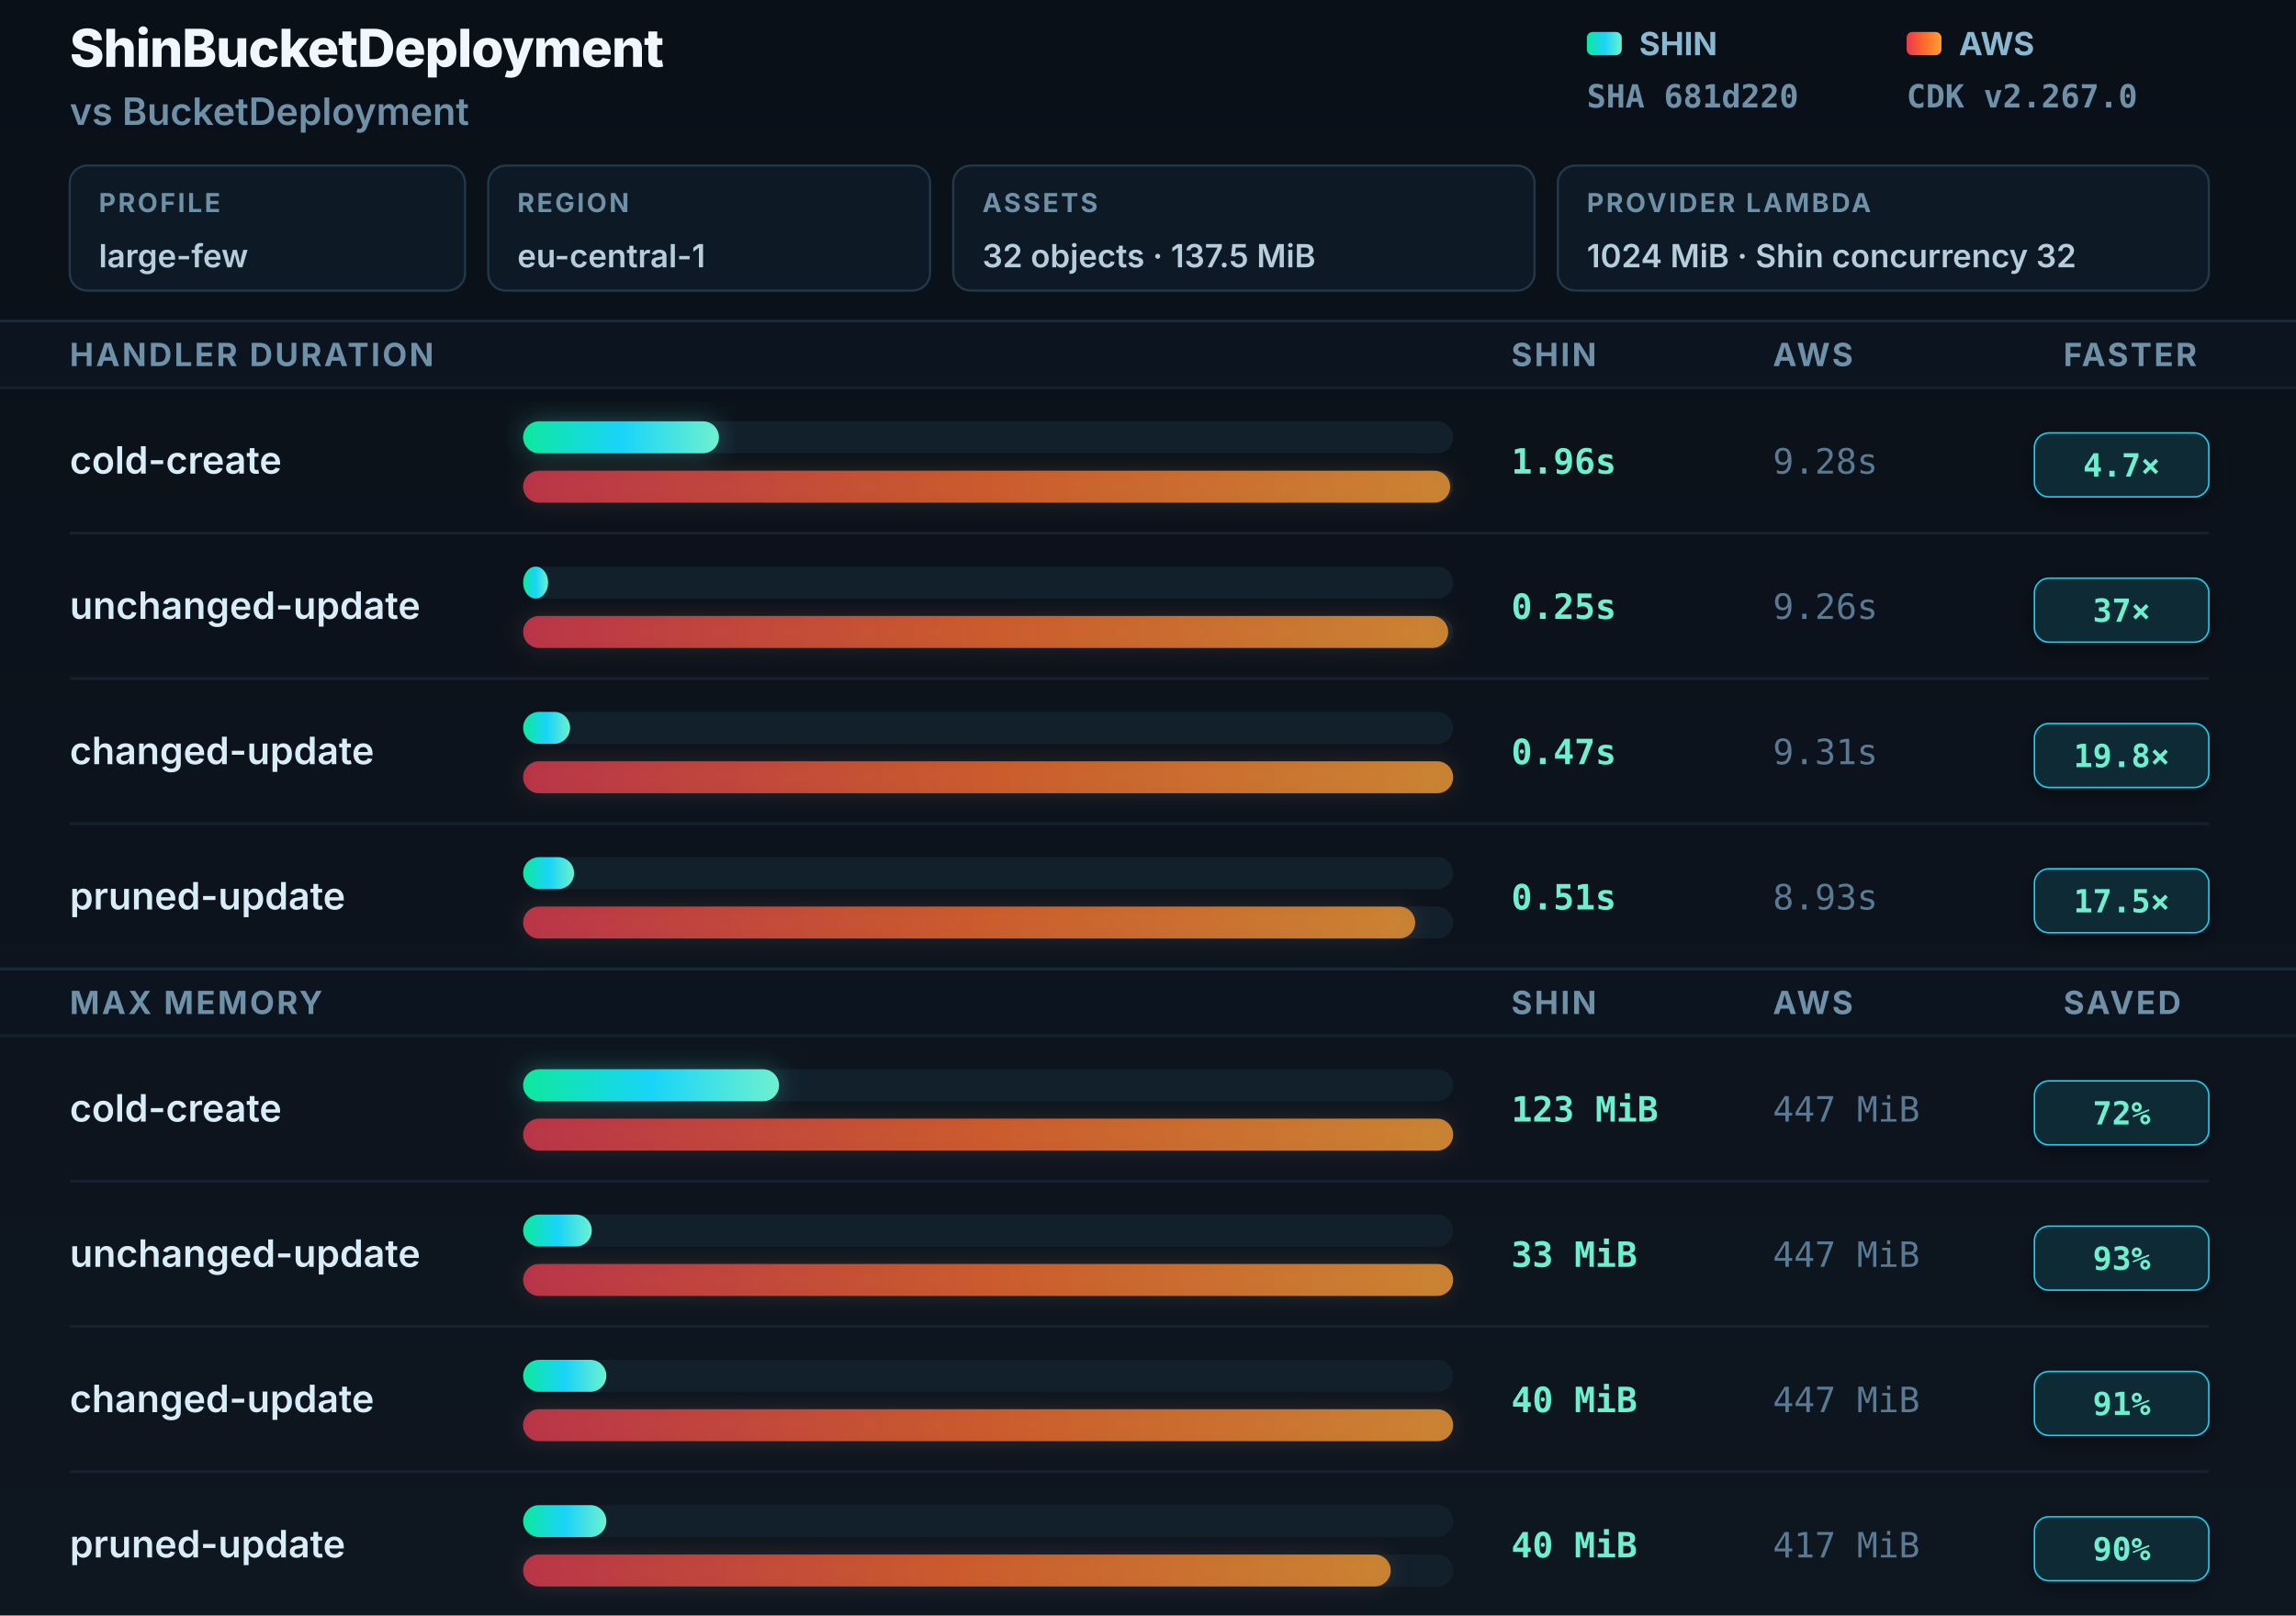
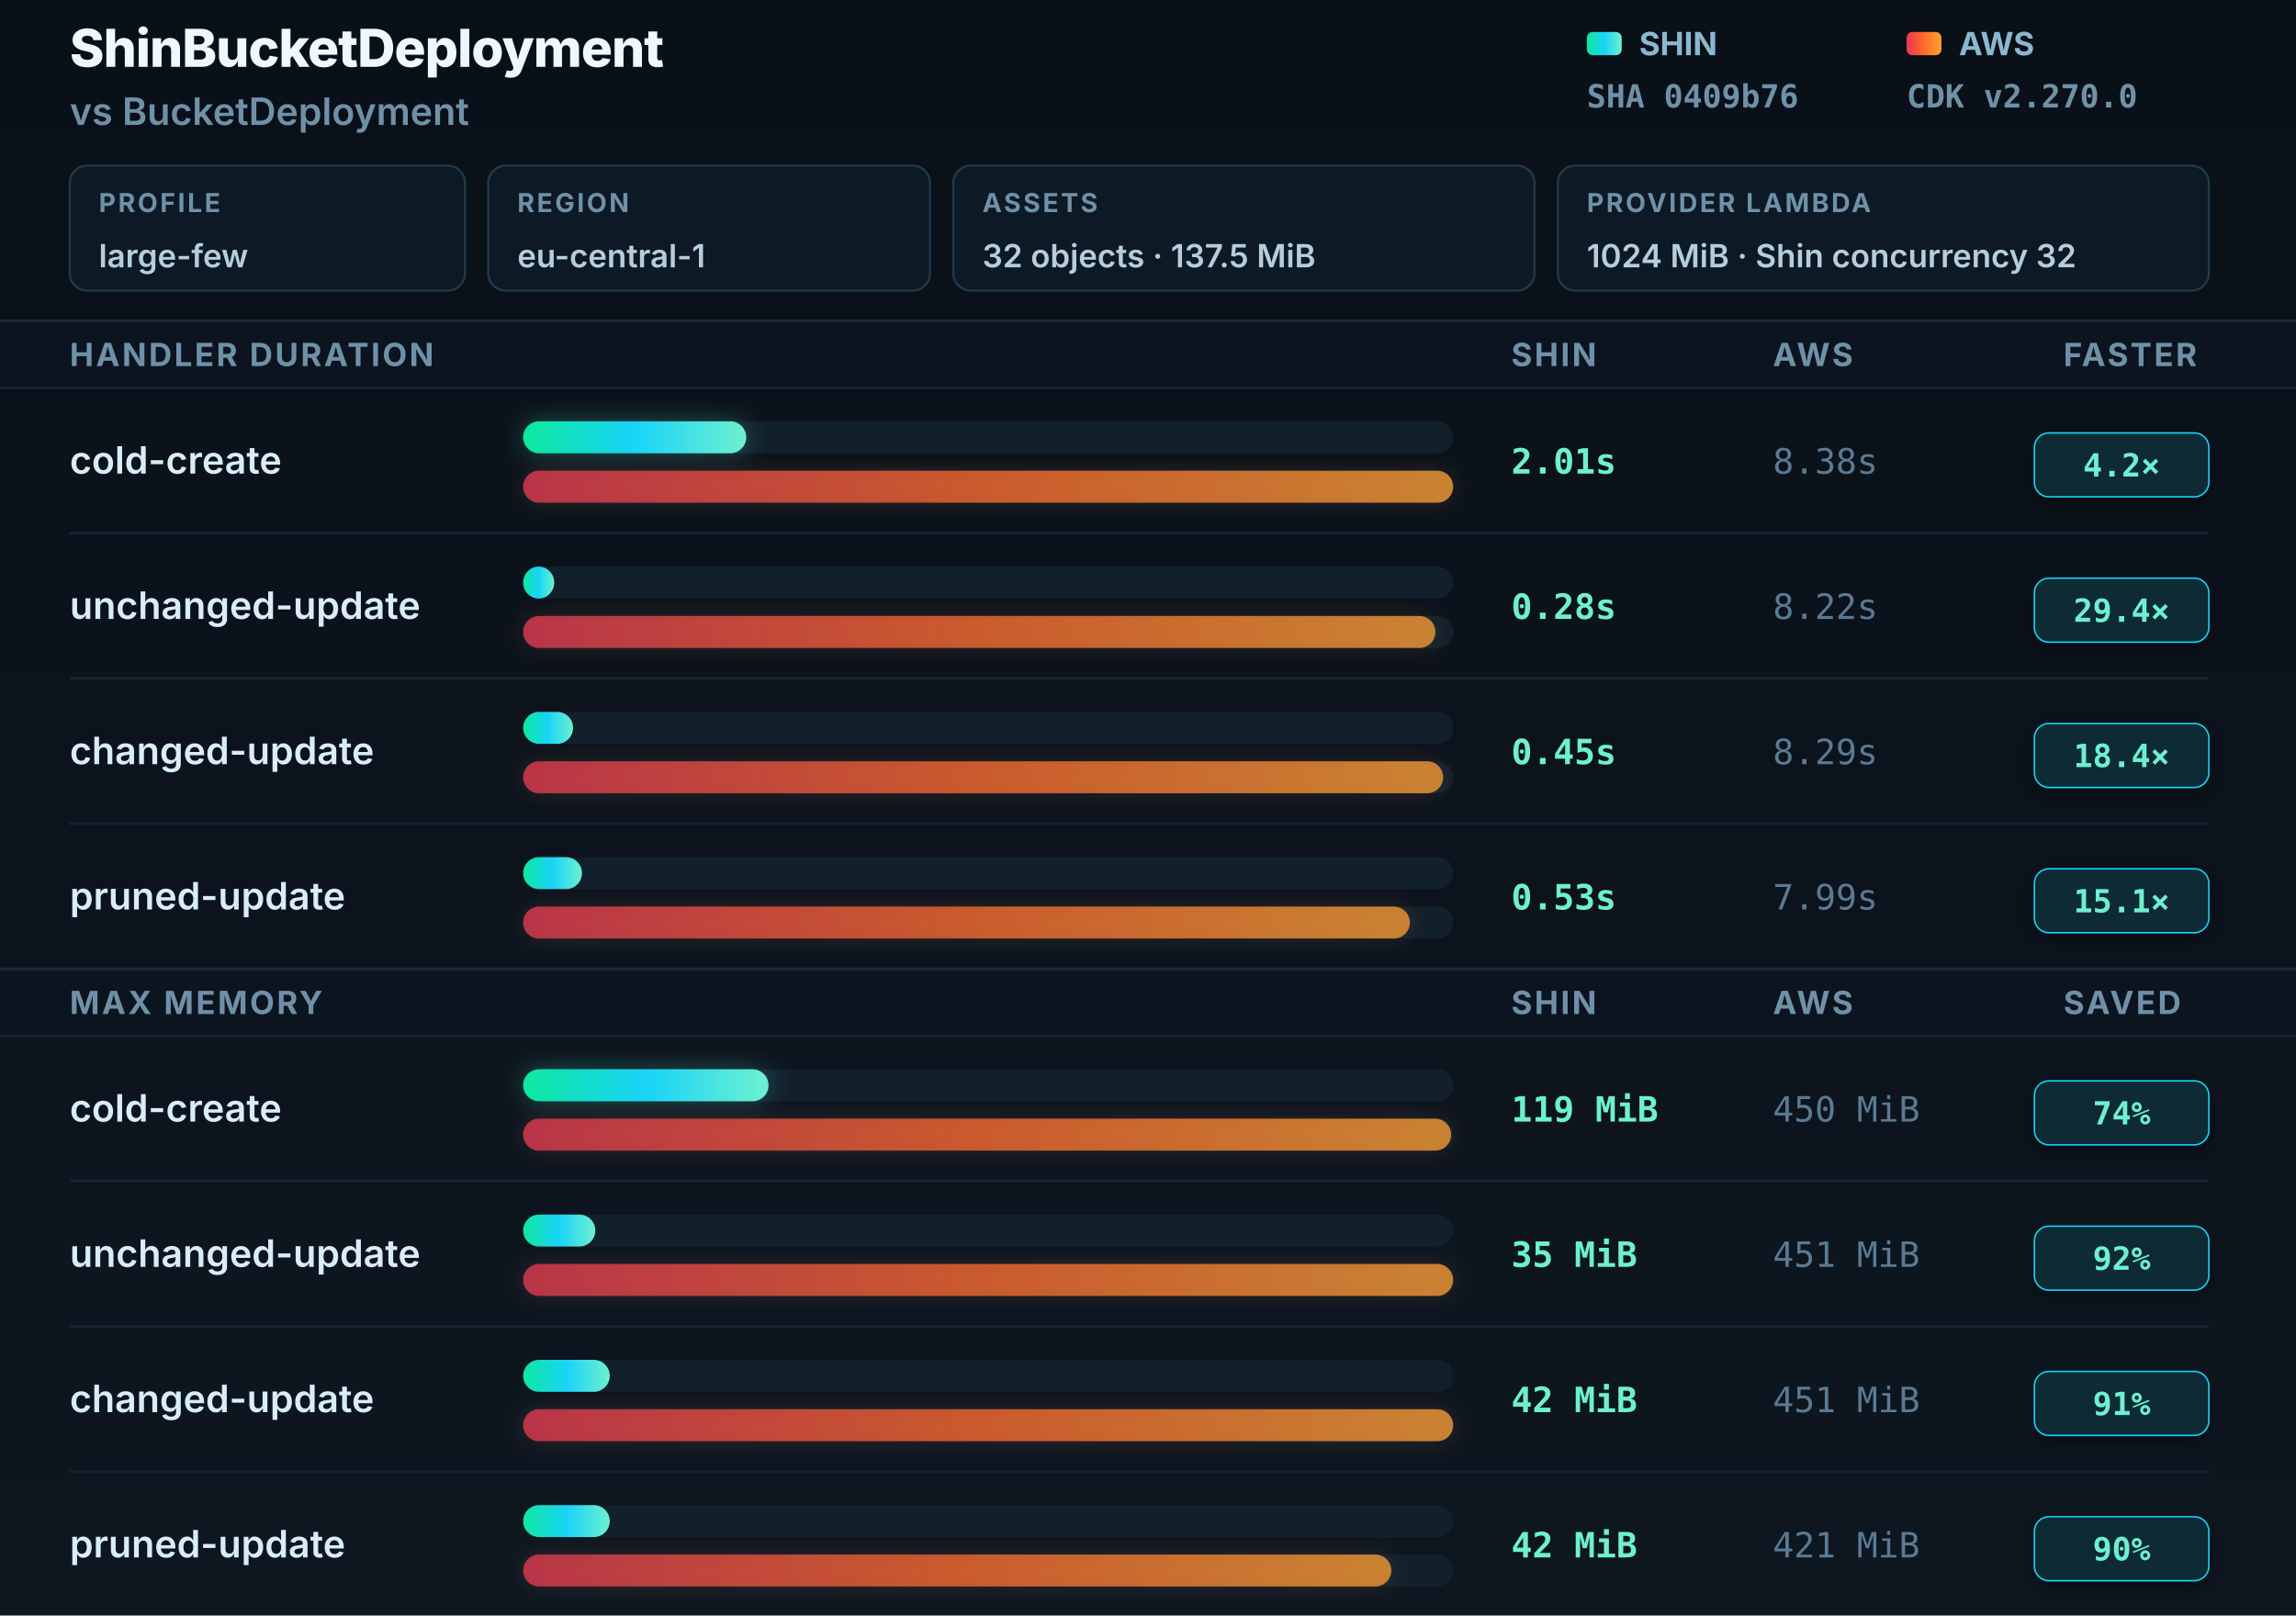
<svg xmlns="http://www.w3.org/2000/svg" width="790" height="556" viewBox="0 0 790 556" role="img" aria-labelledby="title desc">
  <defs>
    <linearGradient id="shin" x1="0" y1="0" x2="1" y2="0">
      <stop offset="0" stop-color="#0ee89e" />
      <stop offset="0.5" stop-color="#18d4f8" />
      <stop offset="1" stop-color="#6ef0d0" />
    </linearGradient>
    <linearGradient id="aws" x1="0" y1="0" x2="1" y2="0">
      <stop offset="0" stop-color="#e8384f" />
      <stop offset="0.5" stop-color="#ff6a2b" />
      <stop offset="1" stop-color="#ffa033" />
    </linearGradient>
    <linearGradient id="bgGrad" x1="0" y1="0" x2="0" y2="1">
      <stop offset="0" stop-color="#0a1018" />
      <stop offset="1" stop-color="#0e1620" />
    </linearGradient>
    <filter id="gS" x="-8%" y="-60%" width="116%" height="220%">
      <feGaussianBlur in="SourceGraphic" stdDeviation="4" />
      <feColorMatrix type="matrix" values="0 0 0 0 0.06 0 0 0 0 0.85 0 0 0 0 0.7 0 0 0 0.6 0" />
    </filter>
    <filter id="gA" x="-8%" y="-60%" width="116%" height="220%">
      <feGaussianBlur in="SourceGraphic" stdDeviation="3.5" />
      <feColorMatrix type="matrix" values="0 0 0 0 0.95 0 0 0 0 0.35 0 0 0 0 0.15 0 0 0 0.4 0" />
    </filter>
    <filter id="badgeShadow" x="-20%" y="-30%" width="140%" height="160%">
      <feDropShadow dx="0" dy="2" stdDeviation="3" flood-color="#000" flood-opacity="0.4" />
    </filter>
  </defs>
  <rect width="790" height="556" fill="url(#bgGrad)" />
  <text x="24" y="23" font-family="Inter, -apple-system, sans-serif" font-size="18" font-weight="800" fill="#f0f8ff" letter-spacing="-0.3">ShinBucketDeployment</text>
  <text x="24" y="43" font-family="Inter, -apple-system, sans-serif" font-size="13" font-weight="600" fill="#6f91a8">vs BucketDeployment</text>
  <rect x="24" y="57" width="136" height="43" rx="6" fill="#0d1924" stroke="#21394a" stroke-width="0.75" />
  <text x="34" y="73" font-family="Inter, -apple-system, sans-serif" font-size="9" font-weight="700" fill="#6f91a8" letter-spacing="0.8">PROFILE</text>
  <text x="34" y="92" font-family="Inter, -apple-system, sans-serif" font-size="11" font-weight="600" fill="#b6cedc">large-few</text>
  <rect x="168" y="57" width="152" height="43" rx="6" fill="#0d1924" stroke="#21394a" stroke-width="0.75" />
  <text x="178" y="73" font-family="Inter, -apple-system, sans-serif" font-size="9" font-weight="700" fill="#6f91a8" letter-spacing="0.8">REGION</text>
  <text x="178" y="92" font-family="Inter, -apple-system, sans-serif" font-size="11" font-weight="600" fill="#b6cedc">eu-central-1</text>
  <rect x="328" y="57" width="200" height="43" rx="6" fill="#0d1924" stroke="#21394a" stroke-width="0.75" />
  <text x="338" y="73" font-family="Inter, -apple-system, sans-serif" font-size="9" font-weight="700" fill="#6f91a8" letter-spacing="0.8">ASSETS</text>
  <text x="338" y="92" font-family="Inter, -apple-system, sans-serif" font-size="11" font-weight="600" fill="#b6cedc">32 objects · 137.5 MiB</text>
  <rect x="536" y="57" width="224" height="43" rx="6" fill="#0d1924" stroke="#21394a" stroke-width="0.75" />
  <text x="546" y="73" font-family="Inter, -apple-system, sans-serif" font-size="9" font-weight="700" fill="#6f91a8" letter-spacing="0.8">PROVIDER LAMBDA</text>
  <text x="546" y="92" font-family="Inter, -apple-system, sans-serif" font-size="11" font-weight="600" fill="#b6cedc">1024 MiB · Shin concurrency 32</text>
  <rect x="546" y="11" width="12" height="8" rx="2" fill="url(#shin)" />
  <text x="564" y="19" font-family="Inter, -apple-system, sans-serif" font-size="11" font-weight="700" fill="#8ab8d0">SHIN</text>
-   <text x="546" y="37" font-family="JetBrains Mono, monospace" font-size="11" font-weight="600" fill="#6f91a8">SHA 681d220</text>
+   <text x="546" y="37" font-family="JetBrains Mono, monospace" font-size="11" font-weight="600" fill="#6f91a8">SHA 0409b76</text>
  <rect x="656" y="11" width="12" height="8" rx="2" fill="url(#aws)" />
  <text x="674" y="19" font-family="Inter, -apple-system, sans-serif" font-size="11" font-weight="700" fill="#8ab8d0">AWS</text>
-   <text x="656" y="37" font-family="JetBrains Mono, monospace" font-size="11" font-weight="600" fill="#6f91a8">CDK v2.267.0</text>
+   <text x="656" y="37" font-family="JetBrains Mono, monospace" font-size="11" font-weight="600" fill="#6f91a8">CDK v2.270.0</text>
  <rect x="0" y="110" width="790" height="1" fill="#1a2a38" />
  <rect y="111" width="790" height="22" fill="#0c1420" />
  <text x="24" y="126" font-family="Inter, -apple-system, sans-serif" font-size="11" font-weight="700" fill="#6f91a8" letter-spacing="0.8">HANDLER DURATION</text>
  <text x="520" y="126" font-family="Inter, -apple-system, sans-serif" font-size="11" font-weight="700" fill="#6f91a8" letter-spacing="0.8">SHIN</text>
  <text x="610" y="126" font-family="Inter, -apple-system, sans-serif" font-size="11" font-weight="700" fill="#6f91a8" letter-spacing="0.8">AWS</text>
  <text x="710" y="126" font-family="Inter, -apple-system, sans-serif" font-size="11" font-weight="700" fill="#6f91a8" letter-spacing="0.8">FASTER</text>
  <rect x="0" y="133" width="790" height="1" fill="#142230" />
  <text x="24" y="163" font-family="Inter, -apple-system, sans-serif" font-size="13" font-weight="600" fill="#d8edf8">cold-create</text>
  <rect x="180" y="145" width="320" height="11" rx="5.5" fill="#12202c" />
-   <rect x="180" y="145" width="67.368" height="11" rx="5.5" fill="url(#shin)" filter="url(#gS)" opacity="0.5" />
-   <rect x="180" y="145" width="67.368" height="11" rx="5.5" fill="url(#shin)" />
+   <rect x="180" y="145" width="76.754" height="11" rx="5.5" fill="url(#shin)" filter="url(#gS)" opacity="0.5" />
+   <rect x="180" y="145" width="76.754" height="11" rx="5.5" fill="url(#shin)" />
  <rect x="180" y="162" width="320" height="11" rx="5.5" fill="#12202c" />
-   <rect x="180" y="162" width="318.969" height="11" rx="5.5" fill="url(#aws)" filter="url(#gA)" opacity="0.35" />
-   <rect x="180" y="162" width="318.969" height="11" rx="5.5" fill="url(#aws)" opacity="0.75" />
-   <text x="520" y="163" font-family="JetBrains Mono, monospace" font-size="12" font-weight="700" fill="#6ef0d0">1.96s</text>
-   <text x="610" y="163" font-family="JetBrains Mono, monospace" font-size="12" font-weight="400" fill="#5a7a94">9.28s</text>
+   <rect x="180" y="162" width="320" height="11" rx="5.5" fill="url(#aws)" filter="url(#gA)" opacity="0.35" />
+   <rect x="180" y="162" width="320" height="11" rx="5.5" fill="url(#aws)" opacity="0.75" />
+   <text x="520" y="163" font-family="JetBrains Mono, monospace" font-size="12" font-weight="700" fill="#6ef0d0">2.01s</text>
+   <text x="610" y="163" font-family="JetBrains Mono, monospace" font-size="12" font-weight="400" fill="#5a7a94">8.38s</text>
  <rect x="700" y="149" width="60" height="22" rx="5" fill="#082b35" stroke="#18d4f8" stroke-width="0.5" filter="url(#badgeShadow)" />
-   <text x="730" y="164" text-anchor="middle" font-family="JetBrains Mono, monospace" font-size="11" font-weight="800" fill="#6ef0d0">4.7×</text>
+   <text x="730" y="164" text-anchor="middle" font-family="JetBrains Mono, monospace" font-size="11" font-weight="800" fill="#6ef0d0">4.2×</text>
  <rect x="24" y="183" width="736" height="1" fill="#142230" />
  <text x="24" y="213" font-family="Inter, -apple-system, sans-serif" font-size="13" font-weight="600" fill="#d8edf8">unchanged-update</text>
  <rect x="180" y="195" width="320" height="11" rx="5.5" fill="#12202c" />
-   <rect x="180" y="195" width="8.593" height="11" rx="5.5" fill="url(#shin)" />
+   <rect x="180" y="195" width="10.692" height="11" rx="5.5" fill="url(#shin)" />
  <rect x="180" y="212" width="320" height="11" rx="5.5" fill="#12202c" />
-   <rect x="180" y="212" width="318.281" height="11" rx="5.5" fill="url(#aws)" filter="url(#gA)" opacity="0.35" />
-   <rect x="180" y="212" width="318.281" height="11" rx="5.5" fill="url(#aws)" opacity="0.75" />
-   <text x="520" y="213" font-family="JetBrains Mono, monospace" font-size="12" font-weight="700" fill="#6ef0d0">0.25s</text>
-   <text x="610" y="213" font-family="JetBrains Mono, monospace" font-size="12" font-weight="400" fill="#5a7a94">9.26s</text>
+   <rect x="180" y="212" width="313.89" height="11" rx="5.5" fill="url(#aws)" filter="url(#gA)" opacity="0.35" />
+   <rect x="180" y="212" width="313.89" height="11" rx="5.5" fill="url(#aws)" opacity="0.75" />
+   <text x="520" y="213" font-family="JetBrains Mono, monospace" font-size="12" font-weight="700" fill="#6ef0d0">0.28s</text>
+   <text x="610" y="213" font-family="JetBrains Mono, monospace" font-size="12" font-weight="400" fill="#5a7a94">8.22s</text>
  <rect x="700" y="199" width="60" height="22" rx="5" fill="#082b35" stroke="#18d4f8" stroke-width="0.5" filter="url(#badgeShadow)" />
-   <text x="730" y="214" text-anchor="middle" font-family="JetBrains Mono, monospace" font-size="11" font-weight="800" fill="#6ef0d0">37×</text>
+   <text x="730" y="214" text-anchor="middle" font-family="JetBrains Mono, monospace" font-size="11" font-weight="800" fill="#6ef0d0">29.4×</text>
  <rect x="24" y="233" width="736" height="1" fill="#142230" />
  <text x="24" y="263" font-family="Inter, -apple-system, sans-serif" font-size="13" font-weight="600" fill="#d8edf8">changed-update</text>
  <rect x="180" y="245" width="320" height="11" rx="5.5" fill="#12202c" />
-   <rect x="180" y="245" width="16.155" height="11" rx="5.5" fill="url(#shin)" />
+   <rect x="180" y="245" width="17.184" height="11" rx="5.5" fill="url(#shin)" />
  <rect x="180" y="262" width="320" height="11" rx="5.5" fill="#12202c" />
-   <rect x="180" y="262" width="320" height="11" rx="5.5" fill="url(#aws)" filter="url(#gA)" opacity="0.35" />
-   <rect x="180" y="262" width="320" height="11" rx="5.5" fill="url(#aws)" opacity="0.75" />
-   <text x="520" y="263" font-family="JetBrains Mono, monospace" font-size="12" font-weight="700" fill="#6ef0d0">0.47s</text>
-   <text x="610" y="263" font-family="JetBrains Mono, monospace" font-size="12" font-weight="400" fill="#5a7a94">9.31s</text>
+   <rect x="180" y="262" width="316.563" height="11" rx="5.5" fill="url(#aws)" filter="url(#gA)" opacity="0.35" />
+   <rect x="180" y="262" width="316.563" height="11" rx="5.5" fill="url(#aws)" opacity="0.75" />
+   <text x="520" y="263" font-family="JetBrains Mono, monospace" font-size="12" font-weight="700" fill="#6ef0d0">0.45s</text>
+   <text x="610" y="263" font-family="JetBrains Mono, monospace" font-size="12" font-weight="400" fill="#5a7a94">8.29s</text>
  <rect x="700" y="249" width="60" height="22" rx="5" fill="#082b35" stroke="#18d4f8" stroke-width="0.5" filter="url(#badgeShadow)" />
-   <text x="730" y="264" text-anchor="middle" font-family="JetBrains Mono, monospace" font-size="11" font-weight="800" fill="#6ef0d0">19.8×</text>
+   <text x="730" y="264" text-anchor="middle" font-family="JetBrains Mono, monospace" font-size="11" font-weight="800" fill="#6ef0d0">18.4×</text>
  <rect x="24" y="283" width="736" height="1" fill="#142230" />
  <text x="24" y="313" font-family="Inter, -apple-system, sans-serif" font-size="13" font-weight="600" fill="#d8edf8">pruned-update</text>
  <rect x="180" y="295" width="320" height="11" rx="5.5" fill="#12202c" />
-   <rect x="180" y="295" width="17.53" height="11" rx="5.5" fill="url(#shin)" />
+   <rect x="180" y="295" width="20.239" height="11" rx="5.5" fill="url(#shin)" />
  <rect x="180" y="312" width="320" height="11" rx="5.5" fill="#12202c" />
-   <rect x="180" y="312" width="306.939" height="11" rx="5.5" fill="url(#aws)" filter="url(#gA)" opacity="0.35" />
-   <rect x="180" y="312" width="306.939" height="11" rx="5.5" fill="url(#aws)" opacity="0.75" />
-   <text x="520" y="313" font-family="JetBrains Mono, monospace" font-size="12" font-weight="700" fill="#6ef0d0">0.51s</text>
-   <text x="610" y="313" font-family="JetBrains Mono, monospace" font-size="12" font-weight="400" fill="#5a7a94">8.93s</text>
+   <rect x="180" y="312" width="305.107" height="11" rx="5.5" fill="url(#aws)" filter="url(#gA)" opacity="0.35" />
+   <rect x="180" y="312" width="305.107" height="11" rx="5.5" fill="url(#aws)" opacity="0.75" />
+   <text x="520" y="313" font-family="JetBrains Mono, monospace" font-size="12" font-weight="700" fill="#6ef0d0">0.53s</text>
+   <text x="610" y="313" font-family="JetBrains Mono, monospace" font-size="12" font-weight="400" fill="#5a7a94">7.99s</text>
  <rect x="700" y="299" width="60" height="22" rx="5" fill="#082b35" stroke="#18d4f8" stroke-width="0.5" filter="url(#badgeShadow)" />
-   <text x="730" y="314" text-anchor="middle" font-family="JetBrains Mono, monospace" font-size="11" font-weight="800" fill="#6ef0d0">17.5×</text>
+   <text x="730" y="314" text-anchor="middle" font-family="JetBrains Mono, monospace" font-size="11" font-weight="800" fill="#6ef0d0">15.1×</text>
  <rect x="0" y="333" width="790" height="1" fill="#1a2a38" />
  <rect y="334" width="790" height="22" fill="#0c1420" />
  <text x="24" y="349" font-family="Inter, -apple-system, sans-serif" font-size="11" font-weight="700" fill="#6f91a8" letter-spacing="0.8">MAX MEMORY</text>
  <text x="520" y="349" font-family="Inter, -apple-system, sans-serif" font-size="11" font-weight="700" fill="#6f91a8" letter-spacing="0.8">SHIN</text>
  <text x="610" y="349" font-family="Inter, -apple-system, sans-serif" font-size="11" font-weight="700" fill="#6f91a8" letter-spacing="0.8">AWS</text>
  <text x="710" y="349" font-family="Inter, -apple-system, sans-serif" font-size="11" font-weight="700" fill="#6f91a8" letter-spacing="0.8">SAVED</text>
  <rect x="0" y="356" width="790" height="1" fill="#142230" />
  <text x="24" y="386" font-family="Inter, -apple-system, sans-serif" font-size="13" font-weight="600" fill="#d8edf8">cold-create</text>
  <rect x="180" y="368" width="320" height="11" rx="5.5" fill="#12202c" />
-   <rect x="180" y="368" width="88.054" height="11" rx="5.5" fill="url(#shin)" filter="url(#gS)" opacity="0.5" />
-   <rect x="180" y="368" width="88.054" height="11" rx="5.5" fill="url(#shin)" />
+   <rect x="180" y="368" width="84.435" height="11" rx="5.5" fill="url(#shin)" filter="url(#gS)" opacity="0.5" />
+   <rect x="180" y="368" width="84.435" height="11" rx="5.5" fill="url(#shin)" />
  <rect x="180" y="385" width="320" height="11" rx="5.5" fill="#12202c" />
-   <rect x="180" y="385" width="320" height="11" rx="5.5" fill="url(#aws)" filter="url(#gA)" opacity="0.35" />
-   <rect x="180" y="385" width="320" height="11" rx="5.5" fill="url(#aws)" opacity="0.75" />
-   <text x="520" y="386" font-family="JetBrains Mono, monospace" font-size="12" font-weight="700" fill="#6ef0d0">123 MiB</text>
-   <text x="610" y="386" font-family="JetBrains Mono, monospace" font-size="12" font-weight="400" fill="#5a7a94">447 MiB</text>
+   <rect x="180" y="385" width="319.29" height="11" rx="5.5" fill="url(#aws)" filter="url(#gA)" opacity="0.35" />
+   <rect x="180" y="385" width="319.29" height="11" rx="5.5" fill="url(#aws)" opacity="0.75" />
+   <text x="520" y="386" font-family="JetBrains Mono, monospace" font-size="12" font-weight="700" fill="#6ef0d0">119 MiB</text>
+   <text x="610" y="386" font-family="JetBrains Mono, monospace" font-size="12" font-weight="400" fill="#5a7a94">450 MiB</text>
  <rect x="700" y="372" width="60" height="22" rx="5" fill="#082b35" stroke="#18d4f8" stroke-width="0.5" filter="url(#badgeShadow)" />
-   <text x="730" y="387" text-anchor="middle" font-family="JetBrains Mono, monospace" font-size="11" font-weight="800" fill="#6ef0d0">72%</text>
+   <text x="730" y="387" text-anchor="middle" font-family="JetBrains Mono, monospace" font-size="11" font-weight="800" fill="#6ef0d0">74%</text>
  <rect x="24" y="406" width="736" height="1" fill="#142230" />
  <text x="24" y="436" font-family="Inter, -apple-system, sans-serif" font-size="13" font-weight="600" fill="#d8edf8">unchanged-update</text>
  <rect x="180" y="418" width="320" height="11" rx="5.5" fill="#12202c" />
-   <rect x="180" y="418" width="23.624" height="11" rx="5.5" fill="url(#shin)" />
+   <rect x="180" y="418" width="24.834" height="11" rx="5.5" fill="url(#shin)" />
  <rect x="180" y="435" width="320" height="11" rx="5.5" fill="#12202c" />
  <rect x="180" y="435" width="320" height="11" rx="5.5" fill="url(#aws)" filter="url(#gA)" opacity="0.35" />
  <rect x="180" y="435" width="320" height="11" rx="5.5" fill="url(#aws)" opacity="0.75" />
-   <text x="520" y="436" font-family="JetBrains Mono, monospace" font-size="12" font-weight="700" fill="#6ef0d0">33 MiB</text>
-   <text x="610" y="436" font-family="JetBrains Mono, monospace" font-size="12" font-weight="400" fill="#5a7a94">447 MiB</text>
+   <text x="520" y="436" font-family="JetBrains Mono, monospace" font-size="12" font-weight="700" fill="#6ef0d0">35 MiB</text>
+   <text x="610" y="436" font-family="JetBrains Mono, monospace" font-size="12" font-weight="400" fill="#5a7a94">451 MiB</text>
  <rect x="700" y="422" width="60" height="22" rx="5" fill="#082b35" stroke="#18d4f8" stroke-width="0.5" filter="url(#badgeShadow)" />
-   <text x="730" y="437" text-anchor="middle" font-family="JetBrains Mono, monospace" font-size="11" font-weight="800" fill="#6ef0d0">93%</text>
+   <text x="730" y="437" text-anchor="middle" font-family="JetBrains Mono, monospace" font-size="11" font-weight="800" fill="#6ef0d0">92%</text>
  <rect x="24" y="456" width="736" height="1" fill="#142230" />
  <text x="24" y="486" font-family="Inter, -apple-system, sans-serif" font-size="13" font-weight="600" fill="#d8edf8">changed-update</text>
  <rect x="180" y="468" width="320" height="11" rx="5.5" fill="#12202c" />
-   <rect x="180" y="468" width="28.635" height="11" rx="5.5" fill="url(#shin)" />
+   <rect x="180" y="468" width="29.8" height="11" rx="5.5" fill="url(#shin)" />
  <rect x="180" y="485" width="320" height="11" rx="5.5" fill="#12202c" />
  <rect x="180" y="485" width="320" height="11" rx="5.5" fill="url(#aws)" filter="url(#gA)" opacity="0.35" />
  <rect x="180" y="485" width="320" height="11" rx="5.5" fill="url(#aws)" opacity="0.75" />
-   <text x="520" y="486" font-family="JetBrains Mono, monospace" font-size="12" font-weight="700" fill="#6ef0d0">40 MiB</text>
-   <text x="610" y="486" font-family="JetBrains Mono, monospace" font-size="12" font-weight="400" fill="#5a7a94">447 MiB</text>
+   <text x="520" y="486" font-family="JetBrains Mono, monospace" font-size="12" font-weight="700" fill="#6ef0d0">42 MiB</text>
+   <text x="610" y="486" font-family="JetBrains Mono, monospace" font-size="12" font-weight="400" fill="#5a7a94">451 MiB</text>
  <rect x="700" y="472" width="60" height="22" rx="5" fill="#082b35" stroke="#18d4f8" stroke-width="0.5" filter="url(#badgeShadow)" />
  <text x="730" y="487" text-anchor="middle" font-family="JetBrains Mono, monospace" font-size="11" font-weight="800" fill="#6ef0d0">91%</text>
  <rect x="24" y="506" width="736" height="1" fill="#142230" />
  <text x="24" y="536" font-family="Inter, -apple-system, sans-serif" font-size="13" font-weight="600" fill="#d8edf8">pruned-update</text>
  <rect x="180" y="518" width="320" height="11" rx="5.5" fill="#12202c" />
-   <rect x="180" y="518" width="28.635" height="11" rx="5.5" fill="url(#shin)" />
+   <rect x="180" y="518" width="29.8" height="11" rx="5.5" fill="url(#shin)" />
  <rect x="180" y="535" width="320" height="11" rx="5.5" fill="#12202c" />
-   <rect x="180" y="535" width="298.523" height="11" rx="5.5" fill="url(#aws)" filter="url(#gA)" opacity="0.35" />
-   <rect x="180" y="535" width="298.523" height="11" rx="5.5" fill="url(#aws)" opacity="0.75" />
-   <text x="520" y="536" font-family="JetBrains Mono, monospace" font-size="12" font-weight="700" fill="#6ef0d0">40 MiB</text>
-   <text x="610" y="536" font-family="JetBrains Mono, monospace" font-size="12" font-weight="400" fill="#5a7a94">417 MiB</text>
+   <rect x="180" y="535" width="298.714" height="11" rx="5.5" fill="url(#aws)" filter="url(#gA)" opacity="0.35" />
+   <rect x="180" y="535" width="298.714" height="11" rx="5.5" fill="url(#aws)" opacity="0.75" />
+   <text x="520" y="536" font-family="JetBrains Mono, monospace" font-size="12" font-weight="700" fill="#6ef0d0">42 MiB</text>
+   <text x="610" y="536" font-family="JetBrains Mono, monospace" font-size="12" font-weight="400" fill="#5a7a94">421 MiB</text>
  <rect x="700" y="522" width="60" height="22" rx="5" fill="#082b35" stroke="#18d4f8" stroke-width="0.5" filter="url(#badgeShadow)" />
  <text x="730" y="537" text-anchor="middle" font-family="JetBrains Mono, monospace" font-size="11" font-weight="800" fill="#6ef0d0">90%</text>
</svg>
